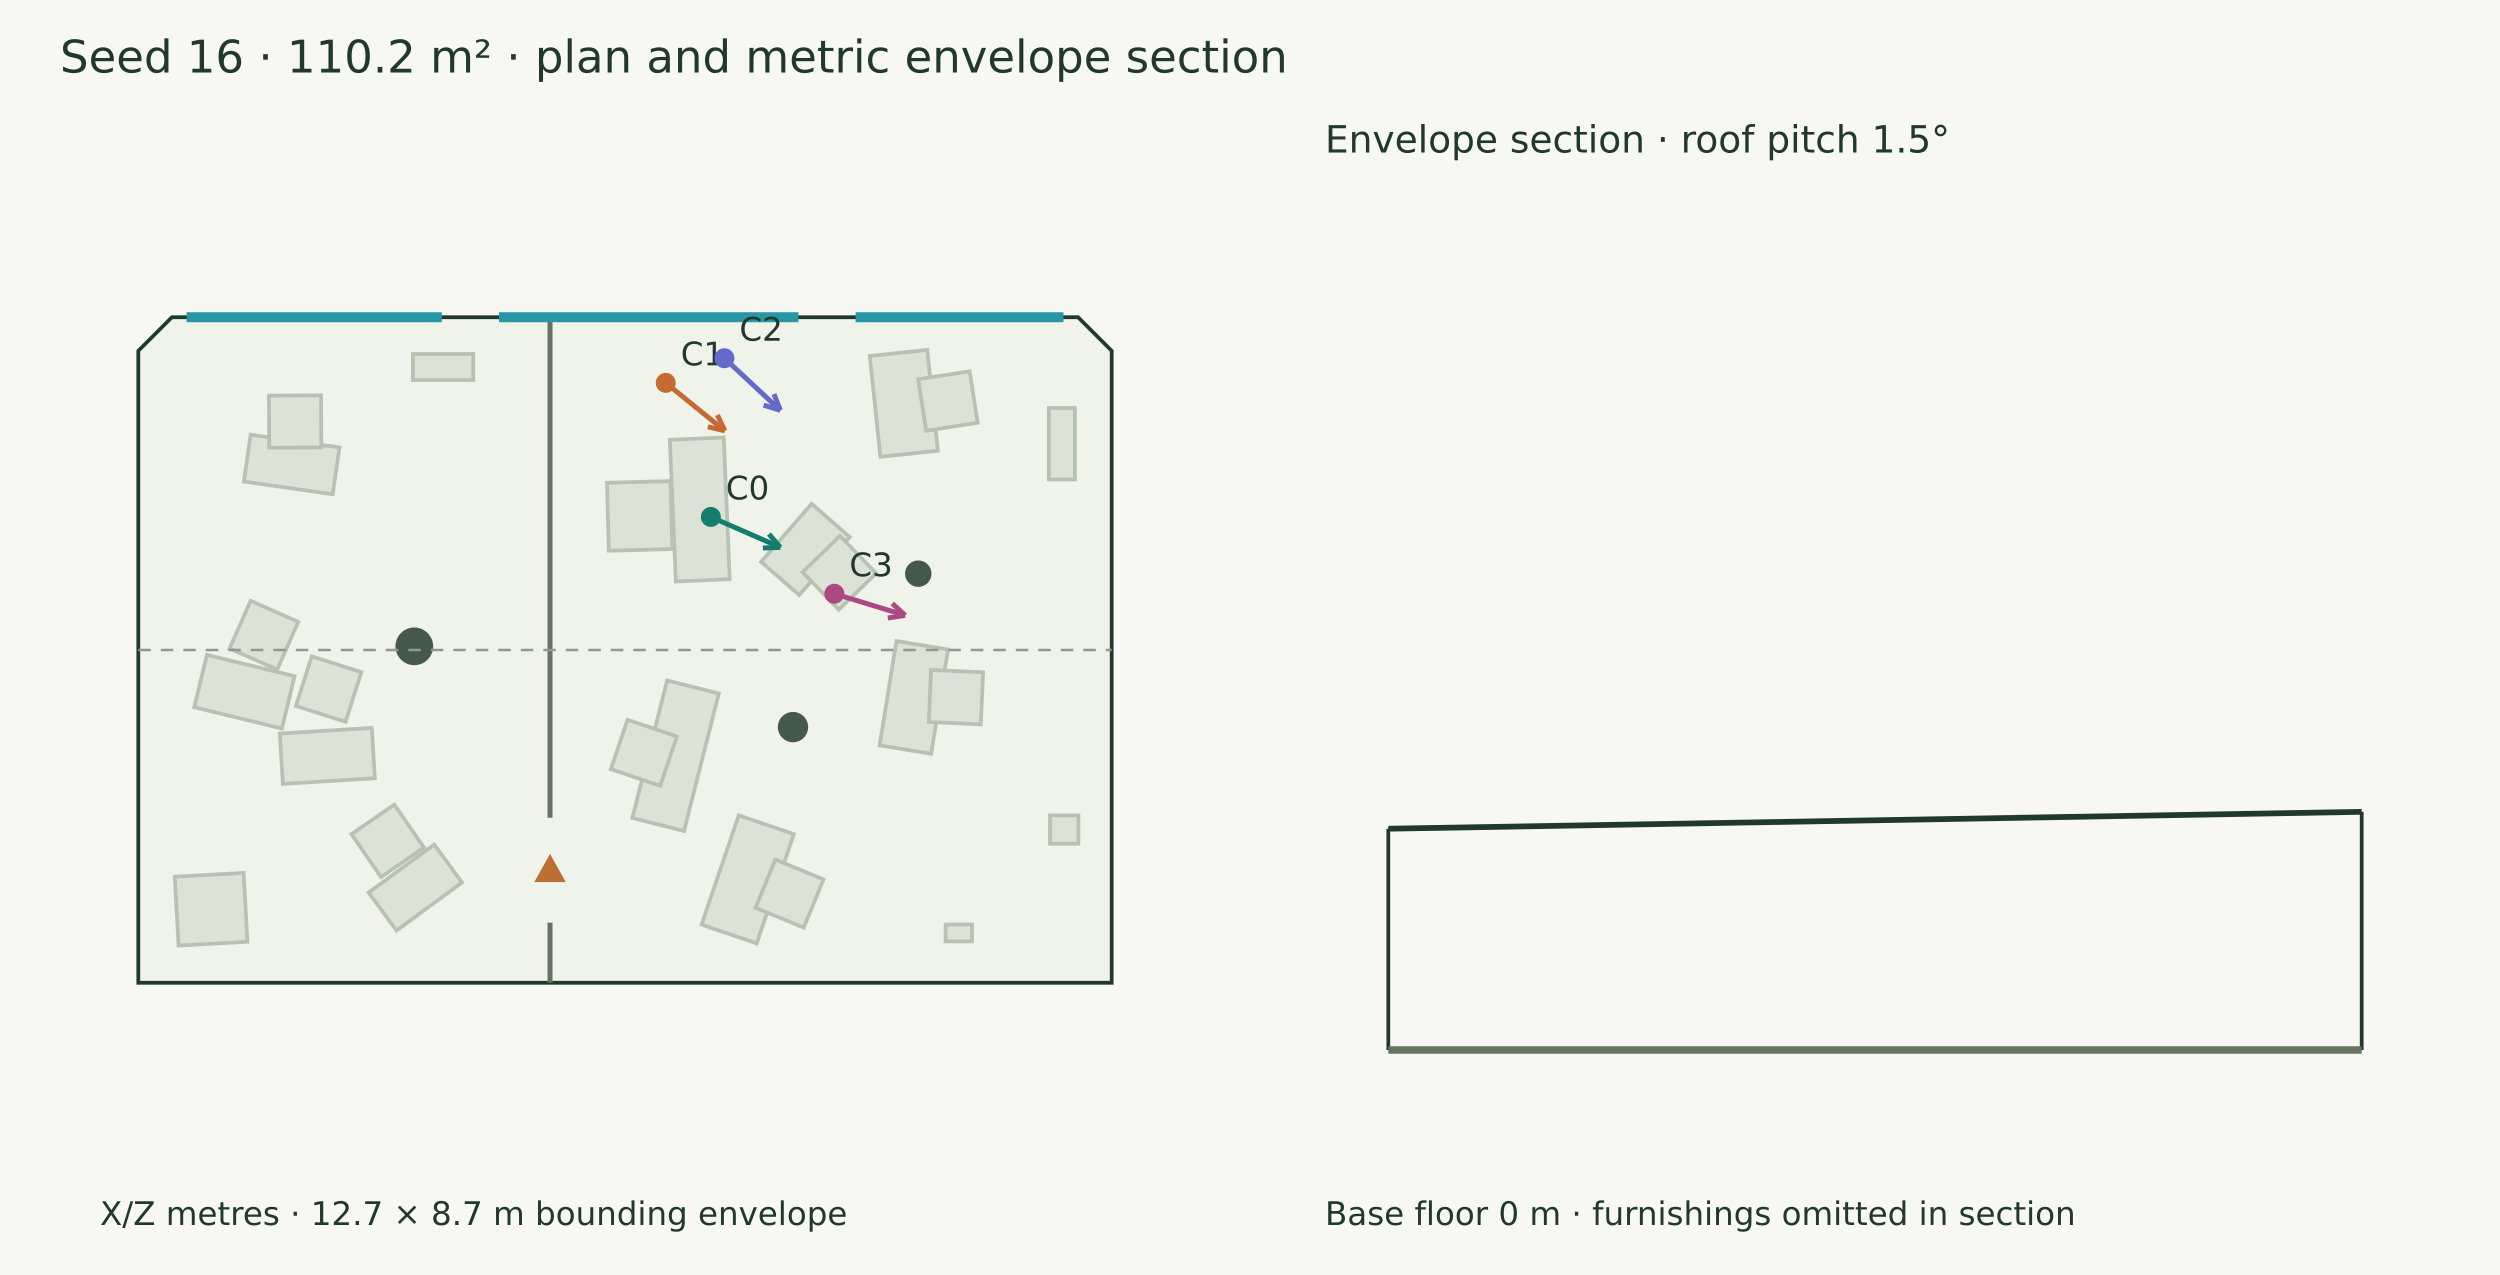
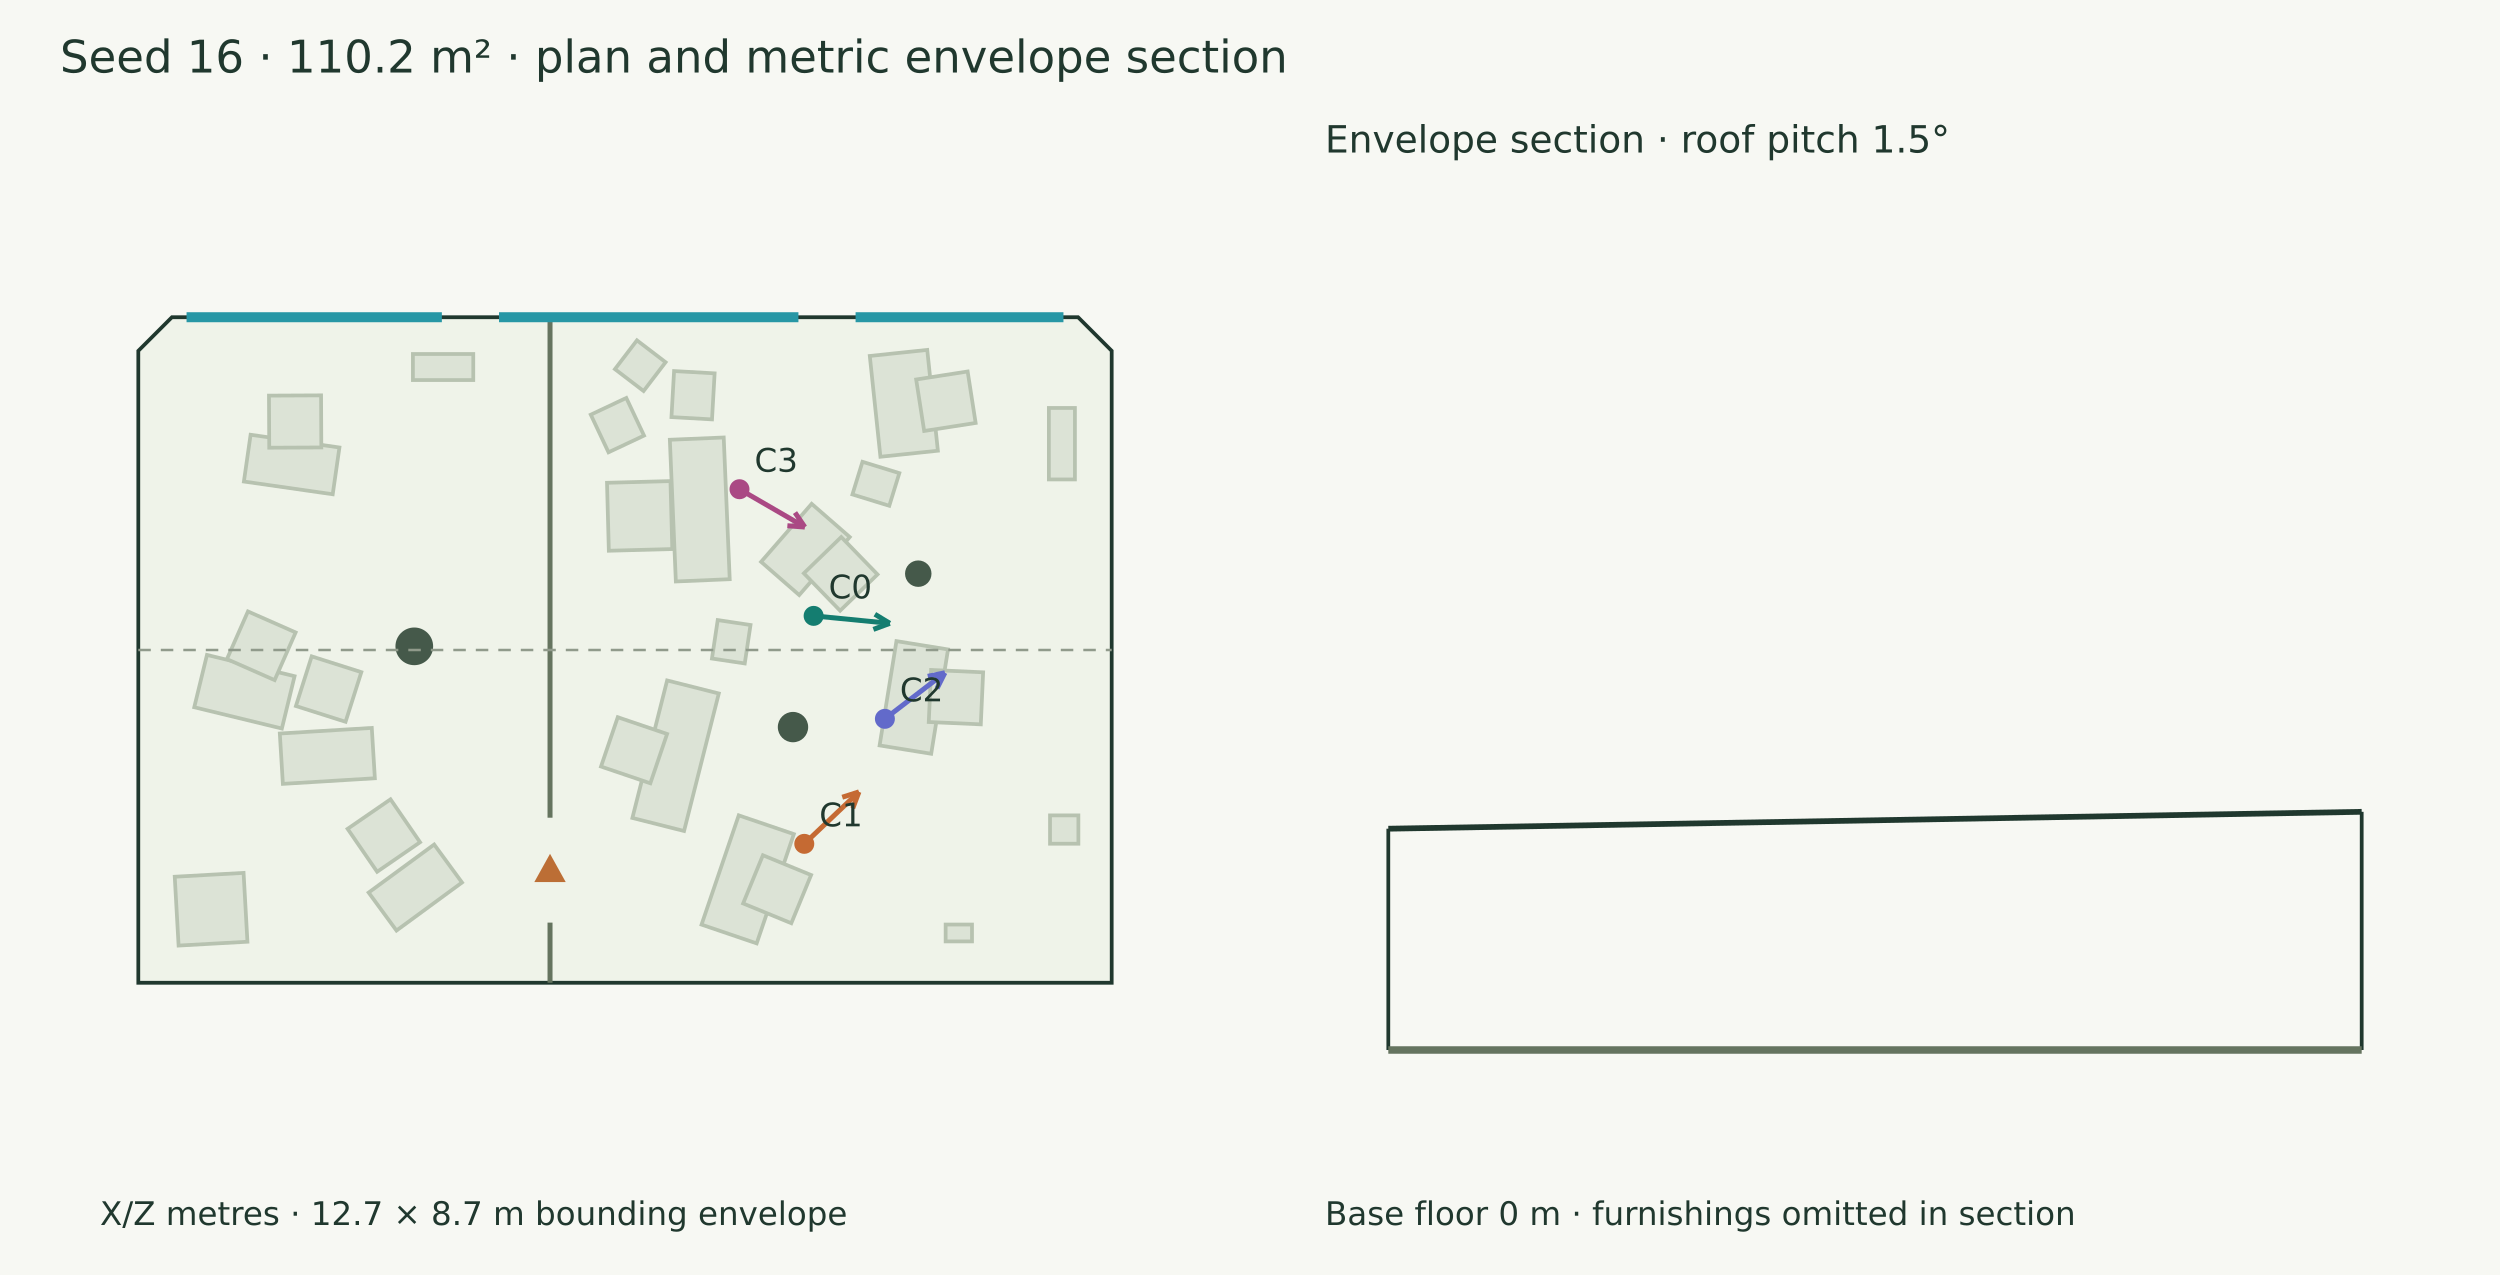
<svg xmlns="http://www.w3.org/2000/svg" width="1000" height="510" viewBox="0 0 1000 510">
  <rect width="100%" height="100%" fill="#f7f8f3" />
  <g font-family="DejaVu Sans" fill="#20382e">
    <text x="24.000" y="29.000" font-size="18">Seed 16 · 110.2 m² · plan and metric envelope section</text>
    <polygon points="68.769,126.891 431.231,126.891 444.678,140.338 444.678,393.109 55.322,393.109 55.322,140.338" fill="#eff3e9" stroke="#20382e" stroke-width="1.5" />
    <polygon points="133.086,197.709 97.556,192.609 100.242,173.902 135.772,179.002" fill="#dce3d6" stroke="#b7c2b0" stroke-width="1.5" />
    <polygon points="128.532,178.979 107.694,179.086 107.588,158.248 128.425,158.142" fill="#dce3d6" stroke="#b7c2b0" stroke-width="1.5" />
    <polygon points="184.802,352.999 158.590,372.214 147.453,357.021 173.665,337.807" fill="#dce3d6" stroke="#b7c2b0" stroke-width="1.5" />
-     <polygon points="169.559,339.012 152.392,350.824 140.580,333.657 157.747,321.845" fill="#dce3d6" stroke="#b7c2b0" stroke-width="1.5" />
+     <polygon points="168.018,336.893 150.851,348.705 139.039,331.538 156.206,319.726" fill="#dce3d6" stroke="#b7c2b0" stroke-width="1.5" />
    <polygon points="149.943,311.302 113.153,313.549 111.922,293.409 148.712,291.162" fill="#dce3d6" stroke="#b7c2b0" stroke-width="1.5" />
    <polygon points="138.224,288.723 118.365,282.411 124.677,262.552 144.536,268.864" fill="#dce3d6" stroke="#b7c2b0" stroke-width="1.5" />
    <polygon points="112.746,291.414 77.702,282.897 82.788,261.969 117.832,270.485" fill="#dce3d6" stroke="#b7c2b0" stroke-width="1.5" />
-     <polygon points="110.900,267.809 91.833,259.402 100.241,240.335 119.307,248.742" fill="#dce3d6" stroke="#b7c2b0" stroke-width="1.5" />
+     <polygon points="109.843,272.047 90.776,263.640 99.183,244.573 118.250,252.980" fill="#dce3d6" stroke="#b7c2b0" stroke-width="1.5" />
    <polygon points="165.162,141.601 189.306,141.601 189.306,152.020 165.162,152.020" fill="#dce3d6" stroke="#b7c2b0" stroke-width="1.5" />
    <polygon points="287.518,277.395 273.618,332.400 252.956,327.179 266.855,272.174" fill="#dce3d6" stroke="#b7c2b0" stroke-width="1.5" />
-     <polygon points="270.767,294.604 264.067,314.336 244.336,307.637 251.035,287.905" fill="#dce3d6" stroke="#b7c2b0" stroke-width="1.5" />
+     <polygon points="266.835,293.587 260.136,313.319 240.404,306.620 247.103,286.888" fill="#dce3d6" stroke="#b7c2b0" stroke-width="1.5" />
    <polygon points="289.484,174.993 291.886,231.676 270.340,232.589 267.938,175.906" fill="#dce3d6" stroke="#b7c2b0" stroke-width="1.5" />
    <polygon points="268.184,192.431 268.917,219.615 243.536,220.299 242.803,193.115" fill="#dce3d6" stroke="#b7c2b0" stroke-width="1.5" />
    <polygon points="280.616,369.850 295.494,326.142 317.540,333.647 302.662,377.354" fill="#dce3d6" stroke="#b7c2b0" stroke-width="1.5" />
-     <polygon points="302.211,363.115 310.129,343.839 329.404,351.757 321.486,371.032" fill="#dce3d6" stroke="#b7c2b0" stroke-width="1.5" />
+     <polygon points="297.246,361.375 305.163,342.099 324.439,350.017 316.521,369.292" fill="#dce3d6" stroke="#b7c2b0" stroke-width="1.5" />
    <polygon points="352.170,182.706 347.913,142.386 370.892,139.960 375.149,180.280" fill="#dce3d6" stroke="#b7c2b0" stroke-width="1.5" />
-     <polygon points="370.469,172.305 367.267,151.714 387.857,148.511 391.060,169.102" fill="#dce3d6" stroke="#b7c2b0" stroke-width="1.5" />
+     <polygon points="369.668,172.385 366.465,151.794 387.056,148.592 390.259,169.182" fill="#dce3d6" stroke="#b7c2b0" stroke-width="1.5" />
    <polygon points="304.433,224.733 324.657,201.531 339.903,214.819 319.679,238.022" fill="#dce3d6" stroke="#b7c2b0" stroke-width="1.5" />
-     <polygon points="321.016,228.869 335.977,214.364 350.482,229.324 335.521,243.830" fill="#dce3d6" stroke="#b7c2b0" stroke-width="1.5" />
+     <polygon points="321.536,229.318 336.497,214.812 351.002,229.773 336.041,244.278" fill="#dce3d6" stroke="#b7c2b0" stroke-width="1.5" />
    <polygon points="351.840,298.175 358.577,256.452 379.212,259.784 372.475,301.507" fill="#dce3d6" stroke="#b7c2b0" stroke-width="1.5" />
    <polygon points="371.502,288.806 372.439,267.989 393.256,268.926 392.319,289.743" fill="#dce3d6" stroke="#b7c2b0" stroke-width="1.5" />
    <polygon points="388.799,376.561 378.254,376.561 378.254,369.819 388.799,369.819" fill="#dce3d6" stroke="#b7c2b0" stroke-width="1.5" />
    <polygon points="419.549,191.776 419.549,163.187 429.969,163.187 429.969,191.776" fill="#dce3d6" stroke="#b7c2b0" stroke-width="1.5" />
    <polygon points="98.974,376.687 71.437,378.230 69.895,350.693 97.431,349.151" fill="#dce3d6" stroke="#b7c2b0" stroke-width="1.5" />
    <polygon points="420.009,326.151 431.348,326.151 431.348,337.489 420.009,337.489" fill="#dce3d6" stroke="#b7c2b0" stroke-width="1.5" />
+     <polygon points="300.207,249.997 297.901,265.382 284.782,263.416 287.088,248.031" fill="#dce3d6" stroke="#b7c2b0" stroke-width="1.5" />
+     <polygon points="285.849,149.344 284.802,167.760 268.583,166.837 269.630,148.422" fill="#dce3d6" stroke="#b7c2b0" stroke-width="1.5" />
+     <polygon points="245.972,147.656 254.775,136.134 266.234,144.888 257.430,156.410" fill="#dce3d6" stroke="#b7c2b0" stroke-width="1.5" />
+     <polygon points="250.518,159.176 257.609,174.228 243.402,180.920 236.312,165.869" fill="#dce3d6" stroke="#b7c2b0" stroke-width="1.5" />
+     <polygon points="355.709,202.322 340.971,197.783 344.996,184.716 359.734,189.255" fill="#dce3d6" stroke="#b7c2b0" stroke-width="1.5" />
    <circle cx="165.716" cy="258.536" r="7.538" fill="#45594a" />
    <circle cx="367.306" cy="229.466" r="5.291" fill="#45594a" />
    <circle cx="317.196" cy="290.836" r="6.073" fill="#45594a" />
    <path d="M220.009,126.891 L220.009,327.087" stroke="#65745f" stroke-width="2" fill="none" />
    <path d="M220.009,369.044 L220.009,393.109" stroke="#65745f" stroke-width="2" fill="none" />
    <polygon points="220.009,343.066 215.009,352.066 225.009,352.066" fill="#bc6e35" stroke="#bc6e35" stroke-width="1.5" />
    <path d="M74.620,126.891 L176.743,126.891" stroke="#2797a5" stroke-width="4" fill="none" />
    <path d="M199.606,126.891 L319.370,126.891" stroke="#2797a5" stroke-width="4" fill="none" />
    <path d="M342.233,126.891 L425.380,126.891" stroke="#2797a5" stroke-width="4" fill="none" />
-     <path d="M284.339,206.779 L312.133,218.939" stroke="#147d70" stroke-width="2" fill="none" />
-     <path d="M312.133,218.939 L305.138,219.202" stroke="#147d70" stroke-width="2" fill="none" />
-     <path d="M312.133,218.939 L307.579,213.623" stroke="#147d70" stroke-width="2" fill="none" />
-     <circle cx="284.339" cy="206.779" r="4" fill="#147d70" />
-     <text x="290.339" y="199.779" font-size="13">C0</text>
-     <path d="M266.295,153.145 L289.937,172.334" stroke="#c56a33" stroke-width="2" fill="none" />
-     <path d="M289.937,172.334 L283.124,170.726" stroke="#c56a33" stroke-width="2" fill="none" />
-     <path d="M289.937,172.334 L286.962,165.998" stroke="#c56a33" stroke-width="2" fill="none" />
-     <circle cx="266.295" cy="153.145" r="4" fill="#c56a33" />
-     <text x="272.295" y="146.145" font-size="13">C1</text>
-     <path d="M289.761,143.284 L312.123,164.131" stroke="#626aca" stroke-width="2" fill="none" />
-     <path d="M312.123,164.131 L305.437,162.060" stroke="#626aca" stroke-width="2" fill="none" />
-     <path d="M312.123,164.131 L309.589,157.606" stroke="#626aca" stroke-width="2" fill="none" />
-     <circle cx="289.761" cy="143.284" r="4" fill="#626aca" />
-     <text x="295.761" y="136.284" font-size="13">C2</text>
-     <path d="M333.740,237.502 L362.045,246.122" stroke="#aa4984" stroke-width="2" fill="none" />
-     <path d="M362.045,246.122 L355.129,247.198" stroke="#aa4984" stroke-width="2" fill="none" />
-     <path d="M362.045,246.122 L356.903,241.373" stroke="#aa4984" stroke-width="2" fill="none" />
-     <circle cx="333.74" cy="237.502" r="4" fill="#aa4984" />
-     <text x="339.740" y="230.502" font-size="13">C3</text>
+     <path d="M325.450,246.352 L355.923,249.337" stroke="#147d70" stroke-width="2" fill="none" />
+     <path d="M355.923,249.337 L349.353,251.753" stroke="#147d70" stroke-width="2" fill="none" />
+     <path d="M355.923,249.337 L349.947,245.692" stroke="#147d70" stroke-width="2" fill="none" />
+     <circle cx="325.45" cy="246.352" r="4" fill="#147d70" />
+     <text x="331.450" y="239.352" font-size="13">C0</text>
+     <path d="M321.712,337.537 L343.570,316.756" stroke="#c56a33" stroke-width="2" fill="none" />
+     <path d="M343.570,316.756 L341.100,323.306" stroke="#c56a33" stroke-width="2" fill="none" />
+     <path d="M343.570,316.756 L336.904,318.892" stroke="#c56a33" stroke-width="2" fill="none" />
+     <circle cx="321.712" cy="337.537" r="4" fill="#c56a33" />
+     <text x="327.712" y="330.537" font-size="13">C1</text>
+     <path d="M353.959,287.534 L377.953,269.111" stroke="#626aca" stroke-width="2" fill="none" />
+     <path d="M377.953,269.111 L374.808,275.364" stroke="#626aca" stroke-width="2" fill="none" />
+     <path d="M377.953,269.111 L371.099,270.534" stroke="#626aca" stroke-width="2" fill="none" />
+     <circle cx="353.959" cy="287.534" r="4" fill="#626aca" />
+     <text x="359.959" y="280.534" font-size="13">C2</text>
+     <path d="M295.800,195.688 L321.926,210.820" stroke="#aa4984" stroke-width="2" fill="none" />
+     <path d="M321.926,210.820 L314.945,210.296" stroke="#aa4984" stroke-width="2" fill="none" />
+     <path d="M321.926,210.820 L317.997,205.026" stroke="#aa4984" stroke-width="2" fill="none" />
+     <circle cx="295.8" cy="195.688" r="4" fill="#aa4984" />
+     <text x="301.800" y="188.688" font-size="13">C3</text>
    <text x="40.000" y="490.000" font-size="13">X/Z metres · 12.7 × 8.7 m bounding envelope</text>
    <path d="M55.322,260.000 L444.678,260.000" stroke="#909a8b" stroke-width="1" stroke-dasharray="5 4" fill="none" />
    <path d="M555.322,331.484 L944.678,324.725" stroke="#20382e" stroke-width="2.3" fill="none" />
    <path d="M555.322,420.000 L555.322,331.484" stroke="#20382e" stroke-width="1.5" fill="none" />
    <path d="M944.678,420.000 L944.678,324.725" stroke="#20382e" stroke-width="1.5" fill="none" />
    <path d="M555.322,420.000 L944.678,420.000" stroke="#65745f" stroke-width="3" fill="none" />
    <path d="M555.322,420.000 L555.322,420.000" stroke="#8d9a85" stroke-width="1" fill="none" />
    <path d="M944.678,420.000 L944.678,420.000" stroke="#8d9a85" stroke-width="1" fill="none" />
    <text x="530.000" y="61.000" font-size="15">Envelope section · roof pitch 1.5°</text>
    <text x="530.000" y="490.000" font-size="13">Base floor 0 m · furnishings omitted in section</text>
  </g>
</svg>
